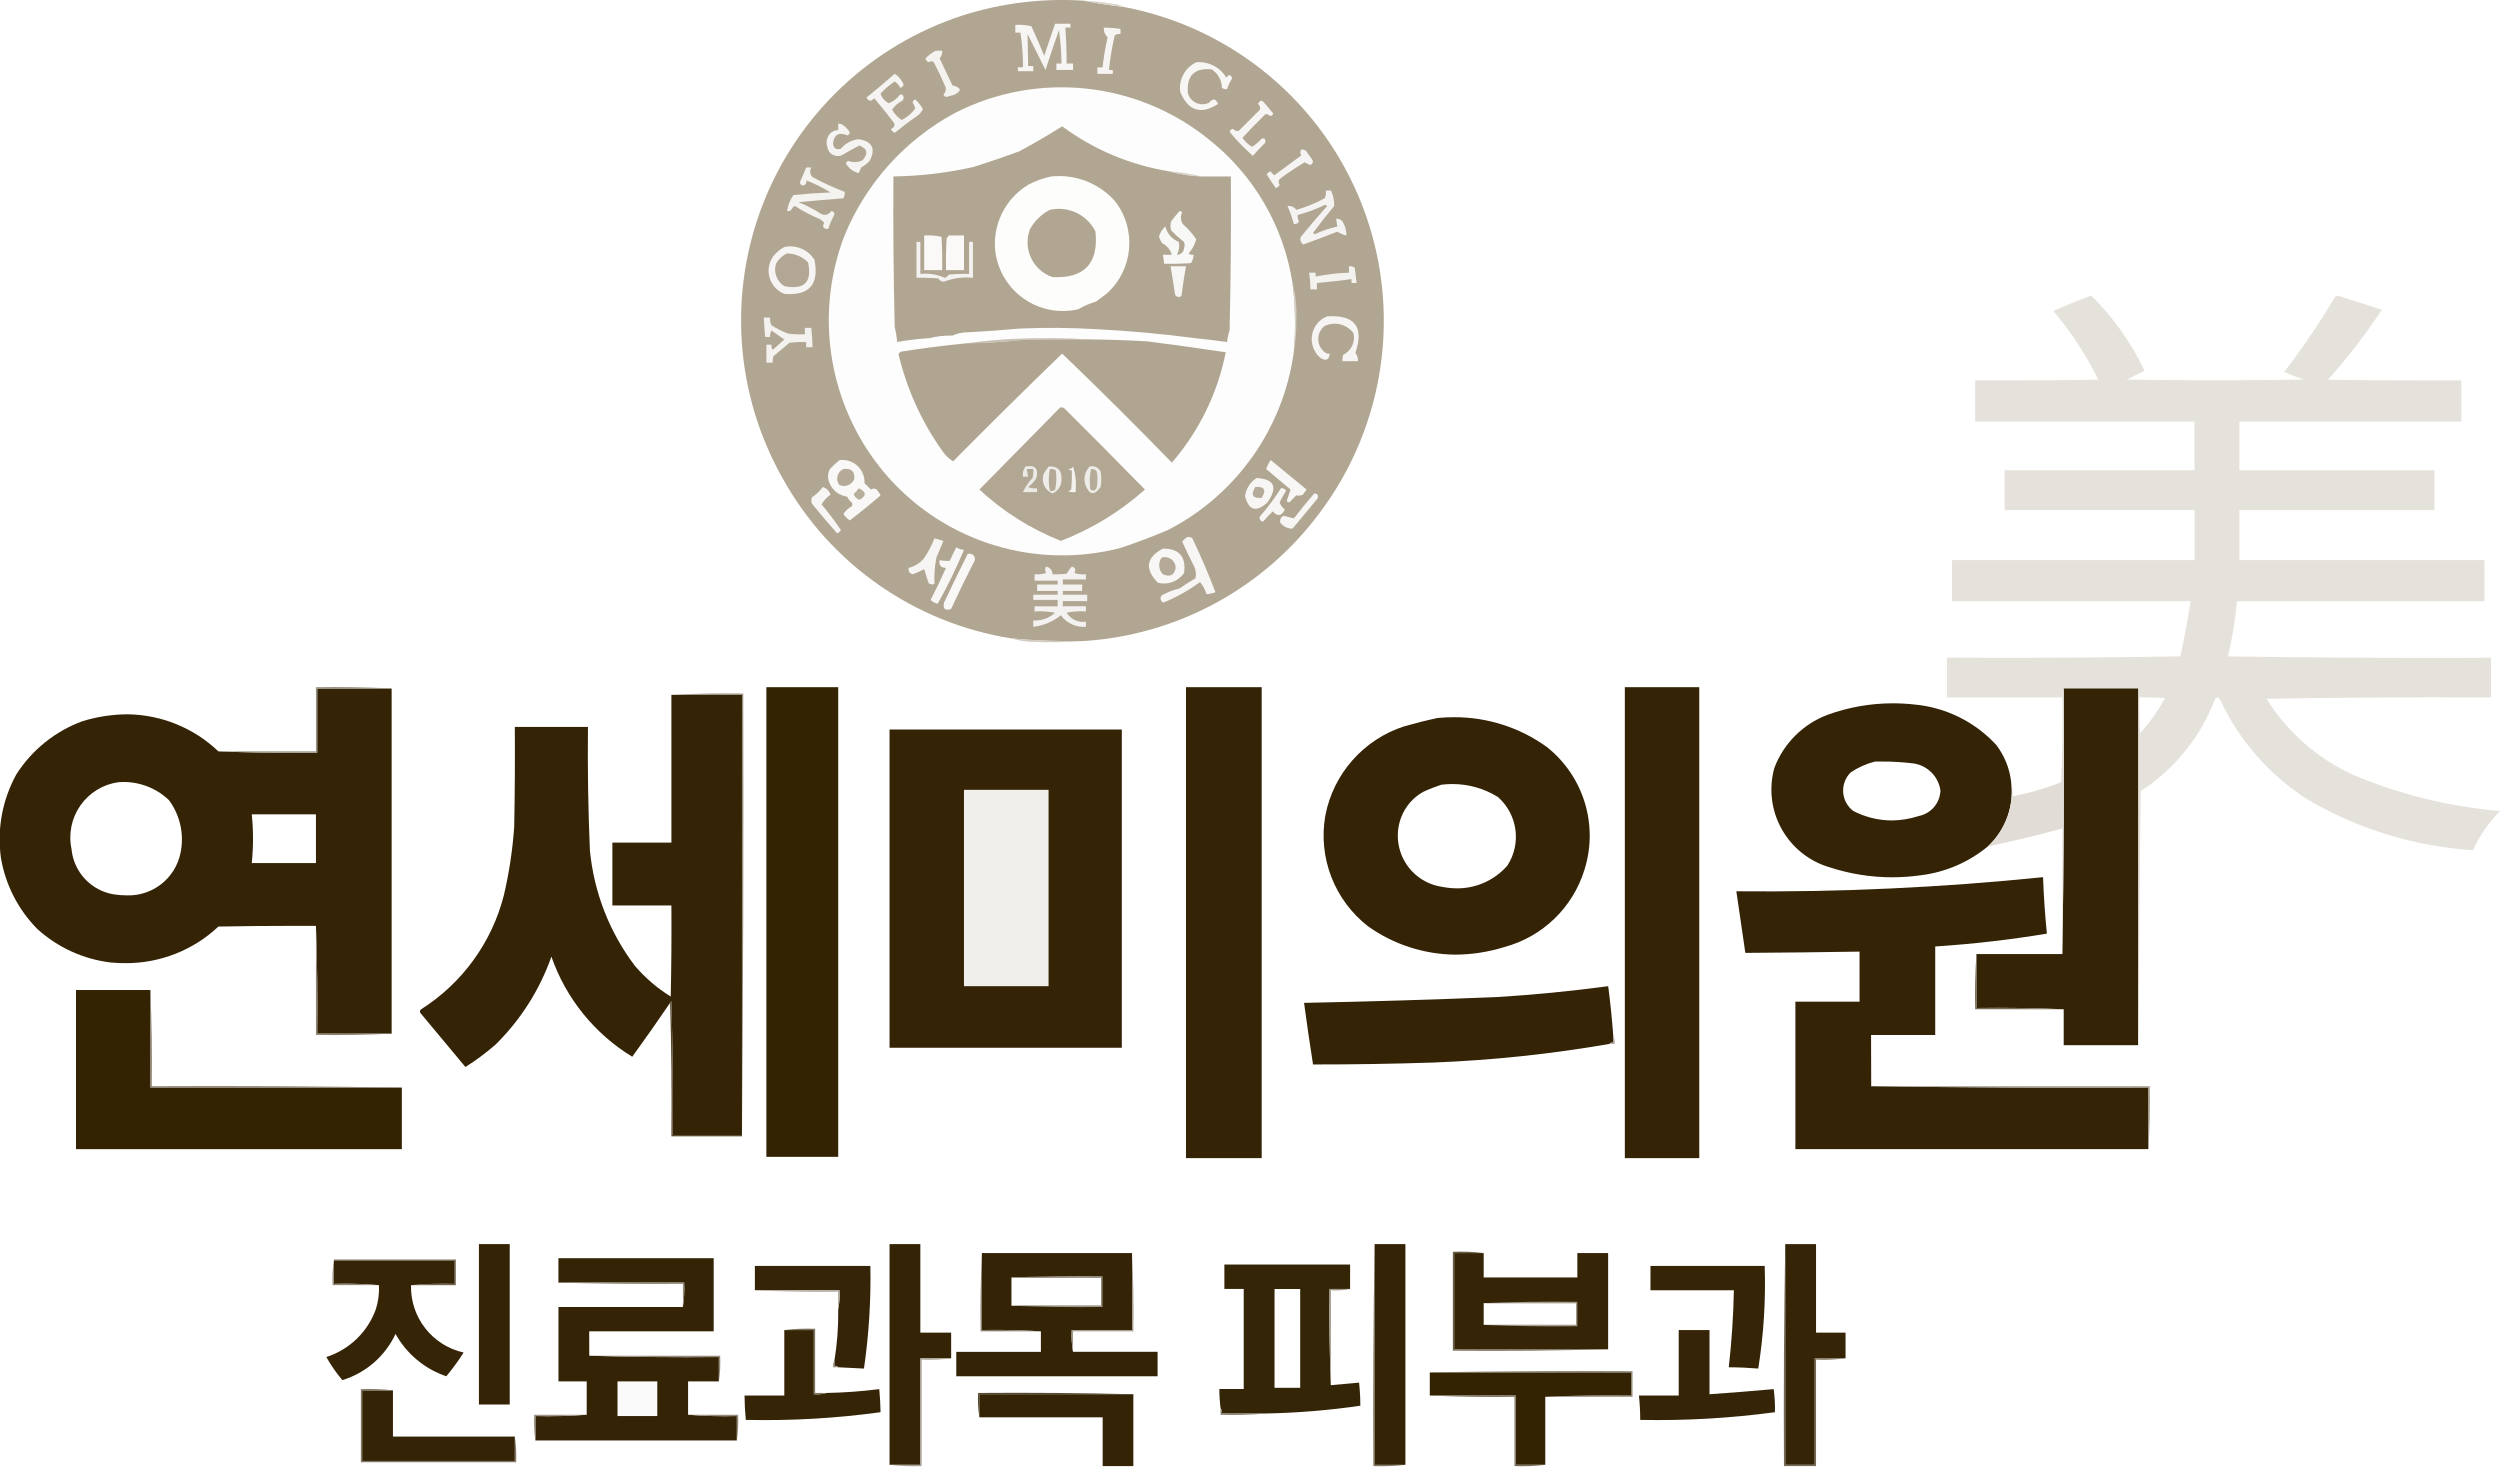
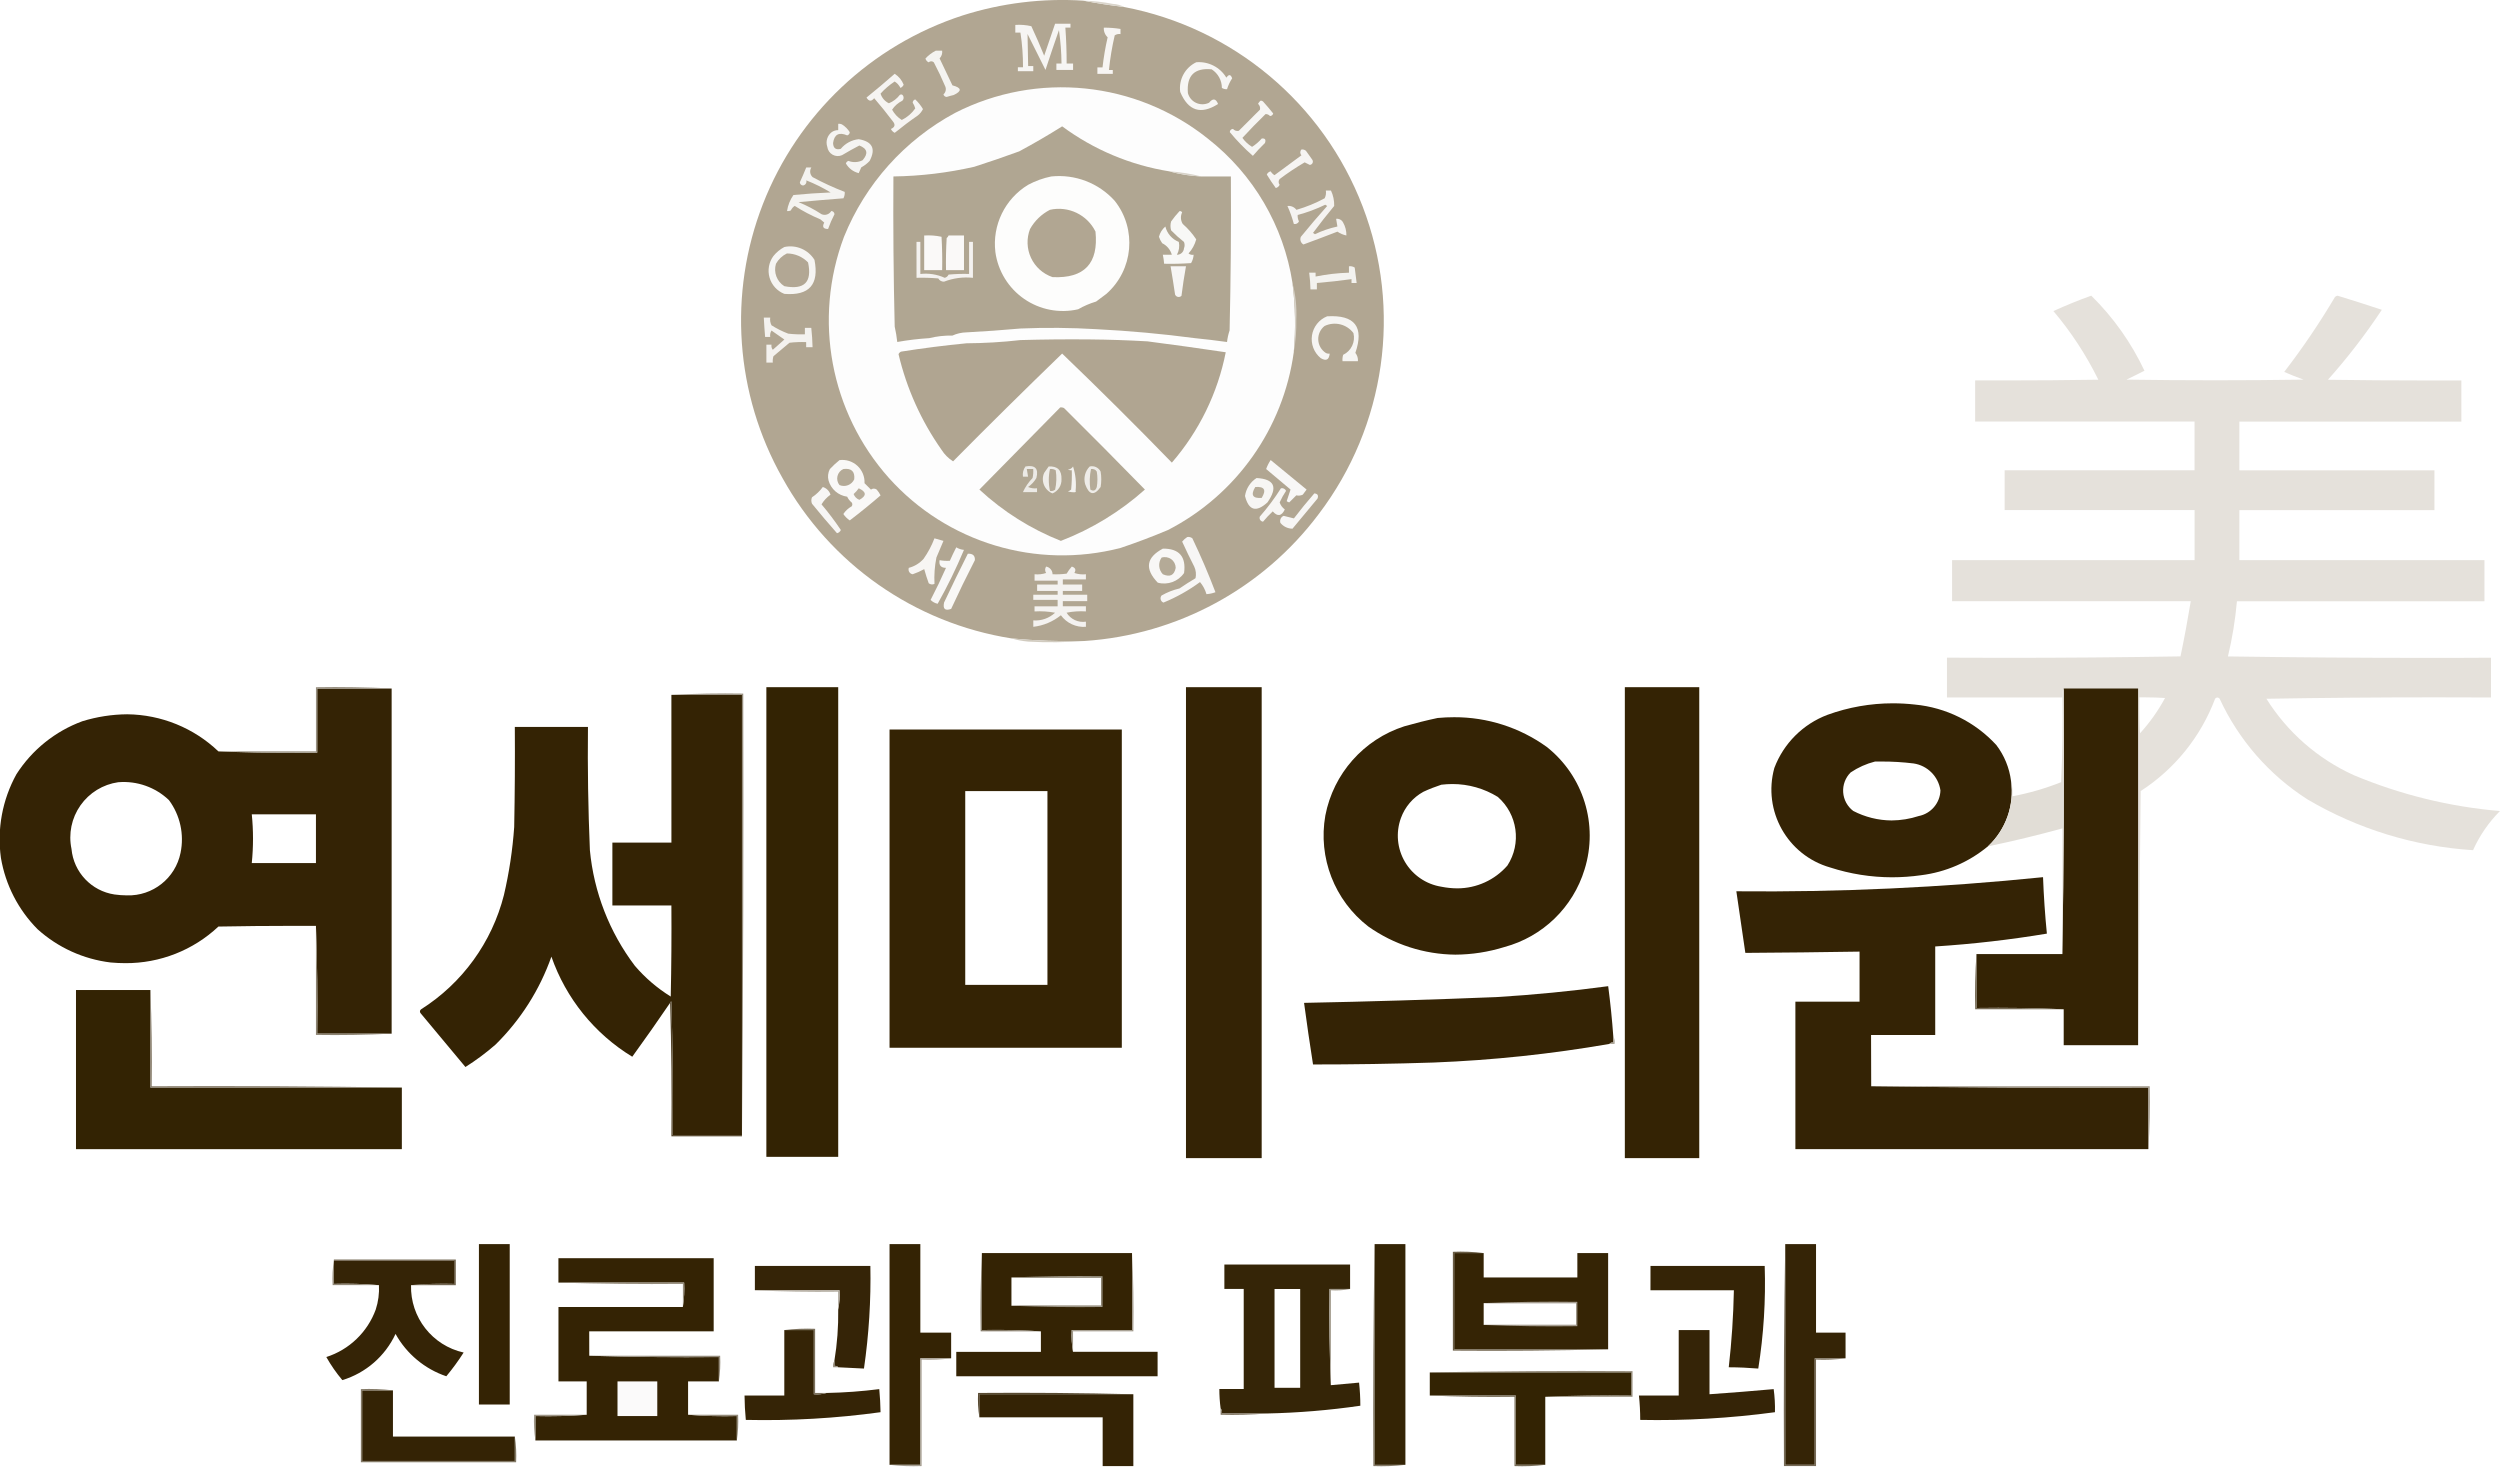
<svg xmlns="http://www.w3.org/2000/svg" width="103.404" height="60.647" viewBox="0 0 103.404 60.647">
  <g id="그룹_4" data-name="그룹 4" transform="translate(194.012 -1742.687)">
    <g id="그룹_2" data-name="그룹 2" transform="translate(-194.013 1742.687)">
      <path id="패스_151" data-name="패스 151" d="M997.116,109.016q.834.161,1.7.265a13.213,13.213,0,0,1,8.041,20.965,13.2,13.2,0,0,1-9.686,5.255,25.8,25.8,0,0,1-3.025-.106,13.175,13.175,0,0,1-9.474-6.635,13.263,13.263,0,0,1,7.457-19.134A13.617,13.617,0,0,1,997.116,109.016Z" transform="translate(-952.307 -108.989)" fill="#b1a692" fill-rule="evenodd" />
      <path id="패스_152" data-name="패스 152" d="M1249.5,109.5a7.193,7.193,0,0,1,1.221.133,1.138,1.138,0,0,1,.478.133Q1250.334,109.661,1249.5,109.5Z" transform="translate(-1204.692 -109.473)" fill="#dad5cb" fill-rule="evenodd" />
      <path id="패스_153" data-name="패스 153" d="M1198.146,127.5h.637v.159h-.212q.054.742.053,1.486h.266v.265h-.69v-.265h.212a10.549,10.549,0,0,0-.106-1.38q-.287.821-.557,1.645l-.743-1.486q.01.662.026,1.327h.212v.212h-.637V129.3h.212a9.125,9.125,0,0,0-.106-1.433h-.212v-.318a2.2,2.2,0,0,1,.663.053q.281.6.531,1.221Q1197.925,128.166,1198.146,127.5Z" transform="translate(-1154.505 -126.518)" fill="#f6f5f3" fill-rule="evenodd" />
      <path id="패스_154" data-name="패스 154" d="M1260.765,130.5a4.093,4.093,0,0,1,.69.053v.212a.344.344,0,0,0-.239.053,11.317,11.317,0,0,0-.239,1.433h.159v.159h-.637v-.265h.212a10.934,10.934,0,0,1,.212-1.247A.491.491,0,0,1,1260.765,130.5Z" transform="translate(-1215.108 -129.356)" fill="#f7f5f3" fill-rule="evenodd" />
      <path id="패스_155" data-name="패스 155" d="M1126.925,148.5h.265a.382.382,0,0,1-.106.318l.531,1.115q.576.152.053.4-.148.034-.292.08a.142.142,0,0,1-.133-.106.287.287,0,0,0,.08-.318q-.217-.514-.478-1.008a.153.153,0,0,0-.213,0,.232.232,0,0,1-.133-.159A1.506,1.506,0,0,1,1126.925,148.5Z" transform="translate(-1088.22 -146.403)" fill="#f4f3f0" fill-rule="evenodd" />
      <path id="패스_156" data-name="패스 156" d="M1325.574,157.467a1.326,1.326,0,0,1,1.247.637q.152-.222.239.027a1.75,1.75,0,0,0-.212.451.365.365,0,0,1-.213-.053.912.912,0,0,0-.424-.77q-1.069-.1-.982.982a.622.622,0,0,0,.876.4q.238-.291.372.053-1.069.68-1.566-.5A1.187,1.187,0,0,1,1325.574,157.467Z" transform="translate(-1276.095 -154.892)" fill="#f7f6f4" fill-rule="evenodd" />
      <path id="패스_157" data-name="패스 157" d="M1081.668,166.5a.946.946,0,0,1,.371.451.245.245,0,0,1-.133.133.655.655,0,0,0-.239-.265,3.042,3.042,0,0,0-.584.5.653.653,0,0,0,.345.4,1.077,1.077,0,0,0,.451-.345.088.088,0,0,1,.133.027.17.17,0,0,1-.027.212,1.078,1.078,0,0,0-.424.372,1.137,1.137,0,0,0,.4.425,1.452,1.452,0,0,0,.557-.478.869.869,0,0,0-.106-.239.142.142,0,0,1,.106-.133,1.8,1.8,0,0,1,.319.4.764.764,0,0,1-.213.265q-.492.339-.955.717a.349.349,0,0,1-.159-.159q.254-.11.08-.318-.369-.489-.77-.955-.177.216-.318-.027Q1081.1,167,1081.668,166.5Z" transform="translate(-1044.661 -163.448)" fill="#f6f4f2" fill-rule="evenodd" />
      <path id="패스_158" data-name="패스 158" d="M1070.531,185.187a13.551,13.551,0,0,1,.053,2.866,9.766,9.766,0,0,1-5.2,7.351q-.964.407-1.964.743a9.628,9.628,0,0,1-9.58-2.893,9.8,9.8,0,0,1-1.858-9.978,10.137,10.137,0,0,1,4.591-5.122,9.686,9.686,0,0,1,10.456,1.062A9.4,9.4,0,0,1,1070.531,185.187Z" transform="translate(-1017.071 -173.483)" fill="#fdfdfd" fill-rule="evenodd" />
      <path id="패스_159" data-name="패스 159" d="M1364.774,187.459a.129.129,0,0,1,.106.027q.222.245.424.5a.142.142,0,0,1-.133.106.218.218,0,0,0-.186-.08q-.492.479-.955.982a1.318,1.318,0,0,0,.4.372,1.847,1.847,0,0,0,.4-.345q.206-.024.133.186a7.038,7.038,0,0,0-.5.531,8.321,8.321,0,0,1-.955-.982.136.136,0,0,1,.133-.133.236.236,0,0,0,.239.08l.876-.876a.238.238,0,0,0-.08-.239A.468.468,0,0,1,1364.774,187.459Z" transform="translate(-1312.641 -183.292)" fill="#f6f5f3" fill-rule="evenodd" />
      <path id="패스_160" data-name="패스 160" d="M1049.965,205.45a.263.263,0,0,1,.159.027.988.988,0,0,1,.318.318.142.142,0,0,1-.106.133q-.511-.221-.584.318.013.318.318.239a1.112,1.112,0,0,1,.743-.4q.849.145.451.9a1.322,1.322,0,0,1-.345.265c-.039.079-.075.159-.106.239a.839.839,0,0,1-.531-.4.16.16,0,0,1,.106-.106.712.712,0,0,0,.584-.027q.368-.415-.133-.61-.36.187-.716.4a.437.437,0,0,1-.61-.345.545.545,0,0,1,.186-.61.467.467,0,0,1,.266-.08Z" transform="translate(-1015.294 -200.328)" fill="#f5f4f2" fill-rule="evenodd" />
      <path id="패스_161" data-name="패스 161" d="M1112.83,209.358a5.776,5.776,0,0,0,1.327.212h1.221q.02,3.185-.053,6.369a2.22,2.22,0,0,0-.106.478q-.662-.093-1.327-.159-2.039-.269-4.087-.372a30.9,30.9,0,0,0-3.131-.027q-1.113.1-2.229.159a1.469,1.469,0,0,0-.584.133,3.643,3.643,0,0,0-.955.106,11.488,11.488,0,0,0-1.327.159,5.532,5.532,0,0,0-.106-.637q-.074-3.1-.053-6.21a16,16,0,0,0,3.344-.4q.937-.3,1.858-.637.909-.488,1.778-1.035A10.144,10.144,0,0,0,1112.83,209.358Z" transform="translate(-1064.466 -202.271)" fill="#b0a692" fill-rule="evenodd" />
      <path id="패스_162" data-name="패스 162" d="M1393.933,225.459a.233.233,0,0,1,.186.053l.265.372a.138.138,0,0,1-.106.212l-.212-.106a10.875,10.875,0,0,0-1.035.69.191.191,0,0,0,0,.239.232.232,0,0,1-.159.133q-.2-.273-.372-.557a.231.231,0,0,1,.159-.133.5.5,0,0,0,.159.159l1.115-.823A.171.171,0,0,1,1393.933,225.459Z" transform="translate(-1340.102 -219.275)" fill="#f6f4f2" fill-rule="evenodd" />
      <path id="패스_163" data-name="패스 163" d="M1019.3,239.5h.212a.313.313,0,0,0,.053.4,11.2,11.2,0,0,0,1.327.61.483.483,0,0,1-.053.265q-.93.071-1.858.159a5.518,5.518,0,0,1,.955.5.318.318,0,0,0,.4-.133.136.136,0,0,1,.133.133,4.7,4.7,0,0,0-.265.61q-.3,0-.159-.265l-.159-.133a6.826,6.826,0,0,1-1.062-.557.413.413,0,0,0-.159.186.262.262,0,0,1-.159.027,1.544,1.544,0,0,1,.265-.663q.768-.074,1.539-.106a6.709,6.709,0,0,0-1.008-.5.166.166,0,0,1-.133.212.136.136,0,0,1-.133-.133Q1019.176,239.808,1019.3,239.5Z" transform="translate(-985.952 -232.573)" fill="#f4f3f0" fill-rule="evenodd" />
      <path id="패스_164" data-name="패스 164" d="M1316.5,242.5a7.319,7.319,0,0,1,1.327.212A5.782,5.782,0,0,1,1316.5,242.5Z" transform="translate(-1268.135 -235.414)" fill="#d7d2c8" fill-rule="evenodd" />
      <path id="패스_165" data-name="패스 165" d="M1183.085,246.273a3.1,3.1,0,0,1,2.627,1.008,2.811,2.811,0,0,1-.345,3.848l-.425.318a3.449,3.449,0,0,0-.743.319,2.819,2.819,0,0,1-3.423-2.362,2.853,2.853,0,0,1,1.354-2.786A3.507,3.507,0,0,1,1183.085,246.273Z" transform="translate(-1139.604 -238.974)" fill="#fdfdfc" fill-rule="evenodd" />
      <path id="패스_166" data-name="패스 166" d="M1410.092,257.5h.212a1.389,1.389,0,0,1,.133.637q-.453.546-.876,1.115l.08.053a4.229,4.229,0,0,1,.929-.318c-.018-.106-.036-.212-.053-.319a.285.285,0,0,1,.292.159,1.037,1.037,0,0,1,.133.531,1.007,1.007,0,0,1-.371-.159q-.7.271-1.406.531a.25.25,0,0,1-.106-.318q.529-.649,1.088-1.274l-.079-.053a6.41,6.41,0,0,1-1.141.425.484.484,0,0,0,.053.265.186.186,0,0,1-.212.106,4.6,4.6,0,0,0-.265-.743.4.4,0,0,1,.372.159,5.912,5.912,0,0,0,1.168-.478A.523.523,0,0,0,1410.092,257.5Z" transform="translate(-1355.252 -249.618)" fill="#f5f3f1" fill-rule="evenodd" />
      <path id="패스_167" data-name="패스 167" d="M1207.293,271.96a1.688,1.688,0,0,1,1.884.9q.2,1.977-1.778,1.884a1.521,1.521,0,0,1-.929-1.99A1.98,1.98,0,0,1,1207.293,271.96Z" transform="translate(-1163.865 -263.282)" fill="#b1a692" fill-rule="evenodd" />
      <path id="패스_168" data-name="패스 168" d="M1309.349,273.474a.1.1,0,0,1,.106.053.5.5,0,0,0,.026.478,3.144,3.144,0,0,1,.558.637,1.411,1.411,0,0,1-.319.584.258.258,0,0,0,.212.053.782.782,0,0,1-.106.345q-.556.04-1.115.027a2.75,2.75,0,0,0-.053-.372h.372a.761.761,0,0,0-.4-.478,1.042,1.042,0,0,1-.133-.265.831.831,0,0,1,.265-.425.918.918,0,0,0,.557.637.776.776,0,0,1-.079.531.286.286,0,0,0,.292-.265.345.345,0,0,0,0-.265,5.3,5.3,0,0,1-.531-.478.656.656,0,0,1,0-.371A4.242,4.242,0,0,1,1309.349,273.474Z" transform="translate(-1260.56 -264.742)" fill="#f8f8f6" fill-rule="evenodd" />
      <path id="패스_169" data-name="패스 169" d="M1125.5,292.4a2.548,2.548,0,0,1,.717.053q.04.689.026,1.38h-.743Z" transform="translate(-1087.273 -282.659)" fill="#faf9f8" fill-rule="evenodd" />
      <path id="패스_170" data-name="패스 170" d="M1142.546,292.5h.637v1.433h-.743q-.013-.664.027-1.327A.227.227,0,0,0,1142.546,292.5Z" transform="translate(-1103.31 -282.76)" fill="#faf9f8" fill-rule="evenodd" />
      <path id="패스_171" data-name="패스 171" d="M1119.5,297.5h.159v1.327a1.906,1.906,0,0,1,1.008.159.23.23,0,0,0,.159-.133,6.825,6.825,0,0,1,.849-.027V297.5h.159v1.486a2.561,2.561,0,0,0-1.194.159.257.257,0,0,1-.239-.133,7.7,7.7,0,0,0-.9-.027Z" transform="translate(-1081.591 -287.495)" fill="#f4f2f0" fill-rule="evenodd" />
      <path id="패스_172" data-name="패스 172" d="M1005.009,301.13a1.174,1.174,0,0,1,1.247.531q.3,1.532-1.247,1.407a1.028,1.028,0,0,1-.451-1.566A1.474,1.474,0,0,1,1005.009,301.13Z" transform="translate(-972.567 -290.913)" fill="#f6f5f3" fill-rule="evenodd" />
      <path id="패스_173" data-name="패스 173" d="M1009.881,306.5a1.219,1.219,0,0,1,.876.372q.261,1.225-.982.982a.814.814,0,0,1-.345-.929A1.041,1.041,0,0,1,1009.881,306.5Z" transform="translate(-977.333 -296.017)" fill="#b2a794" fill-rule="evenodd" />
      <path id="패스_174" data-name="패스 174" d="M1317.5,316.5h.637q-.11.607-.186,1.221a.161.161,0,0,1-.265-.053Q1317.6,317.081,1317.5,316.5Z" transform="translate(-1269.082 -305.486)" fill="#f7f6f5" fill-rule="evenodd" />
      <path id="패스_175" data-name="패스 175" d="M1427.145,316.441a.345.345,0,0,1,.239.053l.08.637h-.212v-.159q-.714.1-1.433.159v.265h-.265a6.2,6.2,0,0,0-.053-.69h.265v.159a8.046,8.046,0,0,1,1.38-.159Z" transform="translate(-1371.35 -305.427)" fill="#f3f2ef" fill-rule="evenodd" />
      <path id="빼기_8" data-name="빼기 8" d="M201.923-1711.889h0v-14.557h-3.079a.688.688,0,0,0-.053.372h-4.776v-1.645c.746,0,1.56.007,2.421.007,2.394,0,4.829-.02,7.238-.06.159-.76.3-1.528.425-2.282h-9.873v-1.7h10.031v-2.07H196.4v-1.645h7.855v-2.017H195.18v-1.7c.38,0,.8,0,1.275,0,1.265,0,2.551-.01,3.82-.03a13.868,13.868,0,0,0-1.858-2.839c.516-.235,1.042-.449,1.566-.637a10.792,10.792,0,0,1,2.2,3.105l-.251.126-.083.042-.409.2c1.175.017,2.407.027,3.662.027,1.218,0,2.45-.009,3.662-.027-.279-.1-.547-.207-.8-.319a30.883,30.883,0,0,0,2.1-3.1.218.218,0,0,1,.106-.053c.617.188,1.233.385,1.831.584a25.488,25.488,0,0,1-2.229,2.893c1.339.02,2.732.03,4.138.03.468,0,.932,0,1.381,0v1.7h-9.182v2.017h8.068v1.645h-8.068v2.07h10.137v1.7H206.008a15.726,15.726,0,0,1-.372,2.282c2.686.039,5.429.06,8.153.06.917,0,1.835,0,2.728-.007v1.645c-.71,0-1.486-.006-2.307-.006-2.337,0-4.686.02-6.982.059a8.318,8.318,0,0,0,3.609,3.158,20.056,20.056,0,0,0,6.051,1.486,5.431,5.431,0,0,0-1.114,1.619,15.407,15.407,0,0,1-6.847-2.1,9.839,9.839,0,0,1-3.635-4.167.135.135,0,0,0-.094-.049.131.131,0,0,0-.092.049,7.831,7.831,0,0,1-3.078,3.821q-.05,4.849-.1,9.676Zm.318-14.188q-.133,0-.267,0c-.009.484,0,.985.026,1.486a7.428,7.428,0,0,0,1.035-1.46C202.777-1726.067,202.51-1726.077,202.241-1726.077Z" transform="translate(-113.484 1754.921)" fill="#e5e1db" fill-rule="evenodd" />
      <path id="패스_177" data-name="패스 177" d="M1428.247,355.4q1.722-.1,1.168,1.513a.488.488,0,0,1,.106.345h-.637a.692.692,0,0,1,.026-.265.787.787,0,0,0,.425-.9.968.968,0,0,0-1.194-.292.685.685,0,0,0,.053,1.115.262.262,0,0,0,.159.027q-.037.388-.372.186A1.016,1.016,0,0,1,1428.247,355.4Z" transform="translate(-1373.354 -342.317)" fill="#f6f5f3" fill-rule="evenodd" />
      <path id="패스_178" data-name="패스 178" d="M1000.5,356.5h.266a.522.522,0,0,0,.053.318,3.852,3.852,0,0,0,.69.345,4.507,4.507,0,0,0,.69.027v-.265h.265q.044.4.053.8h-.265v-.212a4.506,4.506,0,0,0-.69.027l-.663.557a.692.692,0,0,0-.027.265h-.265v-.743h.212a.258.258,0,0,0,.053.212l.478-.425-.531-.371a.375.375,0,0,0-.053.265h-.212Q1000.52,356.9,1000.5,356.5Z" transform="translate(-968.907 -343.363)" fill="#f4f2ef" fill-rule="evenodd" />
      <path id="패스_179" data-name="패스 179" d="M1412.5,329.5a5.026,5.026,0,0,1,.159,1.513,6.934,6.934,0,0,1-.106,1.353A13.551,13.551,0,0,0,1412.5,329.5Z" transform="translate(-1359.04 -317.796)" fill="#d7d2c8" fill-rule="evenodd" />
      <path id="패스_180" data-name="패스 180" d="M1153.445,364.536q-1.54-.013-3.078.027-1.431.146-2.866.239a1.471,1.471,0,0,1,.584-.133q1.116-.056,2.229-.159A30.909,30.909,0,0,1,1153.445,364.536Z" transform="translate(-1108.105 -350.922)" fill="none" fill-rule="evenodd" />
-       <path id="패스_181" data-name="패스 181" d="M1163.6,372.536q-1.433-.013-2.866.027a20.779,20.779,0,0,1-2.229.133q.992-.139,2.017-.186A29.871,29.871,0,0,1,1163.6,372.536Z" transform="translate(-1118.521 -358.497)" fill="#c7c0b2" fill-rule="evenodd" />
+       <path id="패스_181" data-name="패스 181" d="M1163.6,372.536q-1.433-.013-2.866.027a20.779,20.779,0,0,1-2.229.133q.992-.139,2.017-.186A29.871,29.871,0,0,1,1163.6,372.536Z" transform="translate(-1118.521 -358.497)" fill="none" fill-rule="evenodd" />
      <path id="패스_182" data-name="패스 182" d="M1113.408,373.441q1.195.011,2.388.08,1.622.21,3.238.451a9.914,9.914,0,0,1-2.229,4.565q-2.208-2.274-4.538-4.511-2.3,2.225-4.511,4.458a1.543,1.543,0,0,1-.478-.478,11.429,11.429,0,0,1-1.778-3.954.193.193,0,0,1,.106-.106q1.349-.214,2.707-.345a20.758,20.758,0,0,0,2.229-.133Q1111.975,373.427,1113.408,373.441Z" transform="translate(-1068.334 -359.402)" fill="#b0a591" fill-rule="evenodd" />
      <path id="패스_183" data-name="패스 183" d="M1337.933,366.5a1.737,1.737,0,0,1-.026.425.368.368,0,0,1-.239.106,6.611,6.611,0,0,1-1.168-.212q.664.066,1.327.159A2.228,2.228,0,0,1,1337.933,366.5Z" transform="translate(-1287.074 -352.832)" fill="none" fill-rule="evenodd" />
      <path id="패스_184" data-name="패스 184" d="M1102.474,363.5a5.559,5.559,0,0,1,.106.637,11.486,11.486,0,0,1,1.327-.159,5.9,5.9,0,0,1-1.38.212A3.279,3.279,0,0,1,1102.474,363.5Z" transform="translate(-1065.468 -349.992)" fill="none" fill-rule="evenodd" />
      <path id="패스_185" data-name="패스 185" d="M1171.844,426.45a.263.263,0,0,1,.159.027q1.686,1.673,3.344,3.37a11.322,11.322,0,0,1-3.476,2.123,10.8,10.8,0,0,1-3.37-2.123Z" transform="translate(-1127.991 -409.598)" fill="#b1a793" fill-rule="evenodd" />
      <path id="패스_186" data-name="패스 186" d="M1051.056,467.5a.918.918,0,0,1,1.035.955l.266.265a.192.192,0,0,1,.239,0,1.065,1.065,0,0,1,.159.239q-.62.536-1.274,1.035a.945.945,0,0,1-.266-.265,1,1,0,0,1,.345-.318.132.132,0,0,0,0-.159.641.641,0,0,1-.186-.239.931.931,0,0,1-.77-.664.663.663,0,0,1,.053-.478A3.9,3.9,0,0,1,1051.056,467.5Z" transform="translate(-1016.332 -448.469)" fill="#f9f8f7" fill-rule="evenodd" />
      <path id="패스_187" data-name="패스 187" d="M1392.186,467.5q.741.607,1.486,1.221l-.159.212a.4.4,0,0,1-.266.027l-.292.292a.21.21,0,0,1-.106-.053l.159-.478-1.009-.849A1.7,1.7,0,0,1,1392.186,467.5Z" transform="translate(-1339.628 -448.472)" fill="#f8f7f6" fill-rule="evenodd" />
      <path id="패스_188" data-name="패스 188" d="M1237.712,472.5a2.462,2.462,0,0,1,.106,1.008q.063.107-.318.027a.5.5,0,0,0,.133-.08,5.958,5.958,0,0,0,.026-.8.262.262,0,0,1-.159-.027A.264.264,0,0,0,1237.712,472.5Z" transform="translate(-1193.328 -453.206)" fill="#f3f2ef" fill-rule="evenodd" />
      <path id="패스_189" data-name="패스 189" d="M1057.981,474.359q.5-.066.451.425a.471.471,0,0,1-.61.239A.43.43,0,0,1,1057.981,474.359Z" transform="translate(-1023.098 -454.959)" fill="#b4aa97" fill-rule="evenodd" />
      <path id="패스_190" data-name="패스 190" d="M1218.356,472.467q.551-.033.531.531a.606.606,0,0,1-.372.584.637.637,0,0,1-.345-.849Q1218.264,472.6,1218.356,472.467Z" transform="translate(-1174.981 -453.173)" fill="#efede9" fill-rule="evenodd" />
      <path id="패스_191" data-name="패스 191" d="M1222.634,474.441a.344.344,0,0,1,.239.053,2.124,2.124,0,0,1-.026.8.258.258,0,0,1-.212.053A2.121,2.121,0,0,1,1222.634,474.441Z" transform="translate(-1179.205 -455.041)" fill="#b4a997" fill-rule="evenodd" />
      <path id="패스_192" data-name="패스 192" d="M1202.5,472.208q.6-.106.451.478a1.151,1.151,0,0,1-.345.372.7.7,0,0,0,.371.053v.159h-.584a2.088,2.088,0,0,1,.4-.584,1.323,1.323,0,0,0,.026-.372h-.265c.017.106.036.212.053.318h-.212A.564.564,0,0,1,1202.5,472.208Z" transform="translate(-1160.083 -452.915)" fill="#eceae6" fill-rule="evenodd" />
      <path id="패스_193" data-name="패스 193" d="M1375.978,481.5q1.111.062.451,1.008-.7.638-.929-.265A1.067,1.067,0,0,1,1375.978,481.5Z" transform="translate(-1324.004 -461.728)" fill="#f7f6f4" fill-rule="evenodd" />
      <path id="패스_194" data-name="패스 194" d="M1381.655,488.444q.571-.041.265.451Q1381.356,488.939,1381.655,488.444Z" transform="translate(-1329.734 -468.301)" fill="#b5ab98" fill-rule="evenodd" />
      <path id="패스_195" data-name="패스 195" d="M1037.975,488.5a.478.478,0,0,1,.318.318,1.335,1.335,0,0,0-.372.4,11.66,11.66,0,0,1,.8,1.061.231.231,0,0,1-.159.133q-.53-.6-1.035-1.221a.343.343,0,0,1,0-.265A1.722,1.722,0,0,0,1037.975,488.5Z" transform="translate(-1003.941 -468.357)" fill="#f7f6f5" fill-rule="evenodd" />
      <path id="패스_196" data-name="패스 196" d="M1387.717,489.442a.186.186,0,0,1,.212.106,3.19,3.19,0,0,0-.265.478.582.582,0,0,0,.213.292q-.2.418-.5.08a4.654,4.654,0,0,0-.4.425.156.156,0,0,1-.133-.212A9.258,9.258,0,0,0,1387.717,489.442Z" transform="translate(-1334.734 -469.246)" fill="#f7f6f4" fill-rule="evenodd" />
      <path id="패스_197" data-name="패스 197" d="M1070.712,489.5q.485.224.027.478a.4.4,0,0,1-.239-.239A1.353,1.353,0,0,0,1070.712,489.5Z" transform="translate(-1035.192 -469.304)" fill="#b8ae9c" fill-rule="evenodd" />
      <path id="패스_198" data-name="패스 198" d="M1250.648,472.338a.4.4,0,0,1,.451.212,1.917,1.917,0,0,1,0,.637q-.395.555-.637-.106A.745.745,0,0,1,1250.648,472.338Z" transform="translate(-1205.574 -453.044)" fill="#eeece8" fill-rule="evenodd" />
      <path id="패스_199" data-name="패스 199" d="M1254.571,474.444a.227.227,0,0,1,.239.106,1.929,1.929,0,0,1,0,.637q-.07.227-.266.106A2.406,2.406,0,0,1,1254.571,474.444Z" transform="translate(-1209.444 -455.044)" fill="#b5ab98" fill-rule="evenodd" />
      <path id="패스_200" data-name="패스 200" d="M1404.214,493.5c.137.012.181.082.133.212l-1.035,1.247a.644.644,0,0,1-.5-.239.237.237,0,0,1,.133-.292q.211.05.425.106Q1403.776,494,1404.214,493.5Z" transform="translate(-1349.851 -473.092)" fill="#f7f6f5" fill-rule="evenodd" />
      <path id="패스_201" data-name="패스 201" d="M1310.855,527.418a.258.258,0,0,1,.212.053q.526,1.1.955,2.229a1.284,1.284,0,0,1-.372.08,1.358,1.358,0,0,0-.266-.5,7.05,7.05,0,0,1-1.513.849.189.189,0,0,1-.08-.292,2.715,2.715,0,0,1,.743-.292q.325-.222.664-.425a.755.755,0,0,0-.053-.478q-.263-.513-.5-1.035A.9.9,0,0,1,1310.855,527.418Z" transform="translate(-1261.748 -505.205)" fill="#f7f6f5" fill-rule="evenodd" />
      <path id="패스_202" data-name="패스 202" d="M1114.406,528.5l.372.106q-.143.34-.292.69a4.392,4.392,0,0,0-.079,1.088.221.221,0,0,1-.239-.026q-.105-.288-.186-.584a2.885,2.885,0,0,1-.478.212.2.2,0,0,1-.159-.265,1.227,1.227,0,0,0,.61-.372A3.891,3.891,0,0,0,1114.406,528.5Z" transform="translate(-1075.754 -506.234)" fill="#f7f5f3" fill-rule="evenodd" />
      <path id="패스_203" data-name="패스 203" d="M1131.562,535.5a.719.719,0,0,0,.318.106,21.529,21.529,0,0,1-1.088,2.229.576.576,0,0,1-.292-.159q.343-.659.637-1.327c-.21,0-.3-.106-.265-.318a1.67,1.67,0,0,0,.424.026Q1131.421,535.774,1131.562,535.5Z" transform="translate(-1092.008 -512.862)" fill="#f8f7f6" fill-rule="evenodd" />
      <path id="패스_204" data-name="패스 204" d="M1301.207,536.5q1.014-.007.876,1.008a1,1,0,0,1-1.088.4Q1300.171,537.049,1301.207,536.5Z" transform="translate(-1253.107 -513.808)" fill="#f8f7f6" fill-rule="evenodd" />
      <path id="패스_205" data-name="패스 205" d="M1141.693,540.485q.307-.016.292.265-.514,1-.982,2.017-.379.135-.292-.265Q1141.191,541.481,1141.693,540.485Z" transform="translate(-1101.661 -517.582)" fill="#f9f8f6" fill-rule="evenodd" />
      <path id="패스_206" data-name="패스 206" d="M1308.729,543.318a.45.45,0,0,1,.584.425q-.09.459-.531.265A.543.543,0,0,1,1308.729,543.318Z" transform="translate(-1260.683 -520.255)" fill="#b4aa97" fill-rule="evenodd" />
      <path id="패스_207" data-name="패스 207" d="M1211.031,550.5a.324.324,0,0,1,.266.318,3.234,3.234,0,0,0,.584-.026,1.712,1.712,0,0,1,.212-.292q.225.07.106.265a1.12,1.12,0,0,0,.478.053v.212h-.955v.212h.8v.265h-.8v.159h1.009v.265h-1.009v.212h.955v.212a3.038,3.038,0,0,0-.8.053.8.8,0,0,0,.8.372v.212a1.169,1.169,0,0,1-1.035-.478,2.209,2.209,0,0,1-1.141.478v-.265a1.187,1.187,0,0,0,.9-.318,3.452,3.452,0,0,0-.849-.053v-.212h.955v-.266H1210.5v-.212h1.008v-.159h-.849v-.265h.849v-.159h-.955v-.265a1.119,1.119,0,0,0,.478-.053A.234.234,0,0,1,1211.031,550.5Z" transform="translate(-1167.761 -527.066)" fill="#f4f2f0" fill-rule="evenodd" />
      <path id="패스_208" data-name="패스 208" d="M1193.5,606.5a25.773,25.773,0,0,0,3.025.106,17.206,17.206,0,0,1-2.335.026A3.531,3.531,0,0,1,1193.5,606.5Z" transform="translate(-1151.664 -580.094)" fill="#d1cbbf" fill-rule="evenodd" />
      <path id="패스_209" data-name="패스 209" d="M1002.5,644.5h2.972v19.426H1002.5Z" transform="translate(-970.801 -616.077)" fill="#332303" fill-rule="evenodd" />
      <path id="패스_210" data-name="패스 210" d="M1329.5,644.5h3.131v19.479H1329.5Z" transform="translate(-1280.445 -616.077)" fill="#342305" fill-rule="evenodd" />
      <path id="패스_211" data-name="패스 211" d="M1671.5,644.5h3.078v19.479H1671.5Z" transform="translate(-1604.293 -616.077)" fill="#342304" fill-rule="evenodd" />
      <path id="빼기_1" data-name="빼기 1" d="M210.213-1728.41h-3.078c.017-1.494,0-2.993-.053-4.458-.3,0-.634,0-1.016,0-.994,0-2.01.01-3.018.029a5.578,5.578,0,0,1-3.85,1.514c-.2,0-.4-.01-.608-.028a5.5,5.5,0,0,1-3.022-1.376,5.484,5.484,0,0,1-1.516-2.95,5.571,5.571,0,0,1,.641-3.46,5.488,5.488,0,0,1,2.729-2.193,6.473,6.473,0,0,1,1.853-.287,5.547,5.547,0,0,1,3.773,1.535c1.01.04,2.038.06,3.056.06.341,0,.687,0,1.031-.007v-2.654h3.078v14.277Zm-11.305-10.4h0a2.309,2.309,0,0,0-1.937,2.76,2.1,2.1,0,0,0,1.778,1.884,3.805,3.805,0,0,0,.511.037,2.194,2.194,0,0,0,2.222-1.761,2.728,2.728,0,0,0-.481-2.18,2.711,2.711,0,0,0-2.093-.739Zm5.52,1.328a9.987,9.987,0,0,1,0,2.017h2.654v-2.017Z" transform="translate(-194.013 1771.163)" fill="#342305" />
      <path id="패스_213" data-name="패스 213" d="M1949.109,645.5h3.078v14.755h-3.078v-1.486q-1.79-.079-3.609-.053v-2.229h3.556Q1949.136,651.007,1949.109,645.5Z" transform="translate(-1863.75 -617.024)" fill="#342304" fill-rule="evenodd" />
      <path id="패스_214" data-name="패스 214" d="M742.941,650.5h2.919v18.205h-2.866q.027-2.761-.053-5.52a.058.058,0,0,0-.053.053q-.765,1.124-1.566,2.229a7.88,7.88,0,0,1-3.344-4.14,9.566,9.566,0,0,1-2.309,3.636,10.078,10.078,0,0,1-1.247.929l-1.858-2.229a.107.107,0,0,1,.027-.159,7.893,7.893,0,0,0,3.423-4.724,17.873,17.873,0,0,0,.425-2.813q.04-2.07.026-4.14h3.025q-.028,2.549.08,5.1a9.389,9.389,0,0,0,1.858,4.777,6.357,6.357,0,0,0,1.486,1.274q.04-1.884.027-3.768H740.5v-2.6h2.442Z" transform="translate(-715.17 -621.759)" fill="#342304" fill-rule="evenodd" />
      <path id="패스_215" data-name="패스 215" d="M928.5,649.436q1.472-.079,2.972-.053.026,9.169-.053,18.311V649.436Z" transform="translate(-900.729 -620.695)" fill="#968d7d" fill-rule="evenodd" />
      <path id="빼기_4" data-name="빼기 4" d="M198.967-1735.489a8.332,8.332,0,0,1-2.557-.406,3.352,3.352,0,0,1-2.309-4.114,3.775,3.775,0,0,1,2.2-2.2,7.926,7.926,0,0,1,2.7-.476,8.266,8.266,0,0,1,.91.051,5.254,5.254,0,0,1,3.37,1.672,3.081,3.081,0,0,1,.61,1.486,3.109,3.109,0,0,1-.956,2.707,5.374,5.374,0,0,1-2.759,1.194A8.571,8.571,0,0,1,198.967-1735.489Zm-.428-4.788c-.094,0-.185,0-.272,0a3.212,3.212,0,0,0-1.009.451,1.058,1.058,0,0,0,.106,1.592,3.486,3.486,0,0,0,1.589.394,3.711,3.711,0,0,0,1.119-.182,1.115,1.115,0,0,0,.9-1.061,1.32,1.32,0,0,0-1.114-1.115A10.62,10.62,0,0,0,198.539-1740.277Z" transform="translate(-120.711 1771.775)" fill="#342305" />
      <path id="빼기_3" data-name="빼기 3" d="M199.456-1732.865a6.333,6.333,0,0,1-3.6-1.164,4.759,4.759,0,0,1-1.778-4.591,4.835,4.835,0,0,1,3.264-3.689c.452-.13.916-.246,1.38-.345.231-.022.462-.032.688-.032a6.524,6.524,0,0,1,3.824,1.227,4.68,4.68,0,0,1,1.566,5.069,4.757,4.757,0,0,1-3.317,3.21A6.958,6.958,0,0,1,199.456-1732.865Zm-.119-7.057a3.931,3.931,0,0,0-.461.028,6.607,6.607,0,0,0-.742.292,2.023,2.023,0,0,0-.93,1.088,2.137,2.137,0,0,0,1.672,2.839,3.473,3.473,0,0,0,.664.068,2.748,2.748,0,0,0,2.069-.944,2.189,2.189,0,0,0-.4-2.84A3.569,3.569,0,0,0,199.336-1739.922Z" transform="translate(-139.259 1772.351)" fill="#342305" />
      <path id="빼기_2" data-name="빼기 2" d="M203.62-1729.524h-9.607v-13.163h9.607v13.162Zm-6.476-10.616v8.015h3.4v-8.015Z" transform="translate(-157.219 1772.861)" fill="#342304" />
      <path id="패스_220" data-name="패스 220" d="M582.665,644.437h-3.078v2.654q-2.057.026-4.087-.053h4.034v-2.654Q581.113,644.357,582.665,644.437Z" transform="translate(-566.465 -615.961)" fill="#989081" fill-rule="evenodd" />
      <path id="패스_222" data-name="패스 222" d="M1957.632,645.5q.026,5.507-.053,10.987v-5.2q-1.526.421-3.078.743a3.1,3.1,0,0,0,.955-2.707,1.934,1.934,0,0,1,.053.637,10.932,10.932,0,0,0,2.017-.584q.08-1.751.053-3.5A.68.68,0,0,1,1957.632,645.5Z" transform="translate(-1872.273 -617.024)" fill="#e1ddd6" fill-rule="evenodd" />
-       <path id="패스_225" data-name="패스 225" d="M1156.5,724.5h3.5v8.121h-3.5Z" transform="translate(-1116.628 -691.831)" fill="#f0efec" fill-rule="evenodd" />
+       <path id="패스_225" data-name="패스 225" d="M1156.5,724.5h3.5v8.121h-3.5Z" transform="translate(-1116.628 -691.831)" fill="none" fill-rule="evenodd" />
      <path id="패스_228" data-name="패스 228" d="M1764.073,801.151q5.719.079,11.464.053v2.548h-14.6v-6.1h2.654v-2.07q-2.362.038-4.724.053-.186-1.274-.372-2.548a113.527,113.527,0,0,0,12.685-.584q.044,1.17.159,2.335a46.066,46.066,0,0,1-4.618.531v3.662h-2.654Z" transform="translate(-1686.676 -756.222)" fill="#342305" fill-rule="evenodd" />
      <path id="패스_229" data-name="패스 229" d="M1434.291,879.57v.265a.152.152,0,0,0-.159.053,55.019,55.019,0,0,1-7.271.77q-2.494.082-4.989.08-.2-1.272-.371-2.548,3.983-.078,7.961-.239,2.318-.141,4.618-.451Q1434.216,878.531,1434.291,879.57Z" transform="translate(-1367.562 -836.71)" fill="#342305" fill-rule="evenodd" />
      <path id="패스_230" data-name="패스 230" d="M467.578,880.5v4.034h10.4v2.548H464.5V880.5Z" transform="translate(-461.356 -839.551)" fill="#332303" fill-rule="evenodd" />
      <path id="패스_231" data-name="패스 231" d="M927.5,889.553a.059.059,0,0,1,.053-.053q.08,2.759.053,5.52h2.866v.053h-2.919Q927.58,892.3,927.5,889.553Z" transform="translate(-899.782 -848.073)" fill="#53442a" fill-rule="evenodd" />
      <path id="패스_232" data-name="패스 232" d="M1944.436,852.5v2.229q1.818-.026,3.609.053h-3.662Q1944.356,853.627,1944.436,852.5Z" transform="translate(-1862.686 -813.037)" fill="#776c57" fill-rule="evenodd" />
      <path id="패스_233" data-name="패스 233" d="M651.5,830.5q.079,2.215.053,4.458h3.078q-1.552.079-3.131.053Z" transform="translate(-638.431 -792.205)" fill="#8c8371" fill-rule="evenodd" />
      <path id="패스_234" data-name="패스 234" d="M1659.659,916.5a.513.513,0,0,1,.053.318h-.212a.152.152,0,0,1,.159-.053Z" transform="translate(-1592.93 -873.64)" fill="#a9a294" fill-rule="evenodd" />
      <path id="패스_235" data-name="패스 235" d="M522.5,880.5q.079,1.977.053,3.981,5.188-.026,10.35.053H522.5Z" transform="translate(-516.278 -839.551)" fill="#827764" fill-rule="evenodd" />
      <path id="패스_236" data-name="패스 236" d="M1863.5,955.5h11.518q.026,1.314-.053,2.6v-2.548Q1869.219,955.579,1863.5,955.5Z" transform="translate(-1786.103 -910.57)" fill="#9b9283" fill-rule="evenodd" />
      <path id="패스_237" data-name="패스 237" d="M1101.048,1083.224h-1.274v4.405H1098.5V1078.5h1.274v3.662h1.274Z" transform="translate(-1061.706 -1027.042)" fill="#342304" fill-rule="evenodd" />
      <path id="패스_238" data-name="패스 238" d="M1475.436,1078.5v9.129h1.274a8.3,8.3,0,0,1-1.327.053Q1475.357,1083.077,1475.436,1078.5Z" transform="translate(-1418.579 -1027.042)" fill="#847966" fill-rule="evenodd" />
      <path id="패스_239" data-name="패스 239" d="M1476.5,1078.5h1.274v9.129H1476.5Z" transform="translate(-1419.643 -1027.042)" fill="#342405" fill-rule="evenodd" />
      <path id="패스_240" data-name="패스 240" d="M1796.5,1078.5h1.274v3.662h1.221v1.062h-1.274v4.405H1796.5Z" transform="translate(-1722.659 -1027.042)" fill="#352406" fill-rule="evenodd" />
      <path id="패스_241" data-name="패스 241" d="M778.5,1078.5h1.274v6.635H778.5Z" transform="translate(-758.69 -1027.042)" fill="#342304" fill-rule="evenodd" />
      <path id="빼기_5" data-name="빼기 5" d="M202.346-1737.591h-8.333v-1.009h3.5v-.849c-.6-.039-1.211-.06-1.824-.06-.207,0-.415,0-.617.007v-3.185h6.21v3.185h-2.495a3.9,3.9,0,0,0,.053.9h3.5v1.008Zm-6.051-4.087v1.168h3.715v-1.168H196.3Z" transform="translate(-154.459 1794.516)" fill="#342304" />
      <path id="빼기_7" data-name="빼기 7" d="M200.381-1738.706h-6.368v-3.981h1.22v1.009h3.875v-1.009h1.273v3.98Zm-5.148-1.911v.9h3.821v-.9Z" transform="translate(-133.865 1794.516)" fill="#352405" />
      <path id="패스_244" data-name="패스 244" d="M665.5,1090.553v-.053h5.042v1.062h-1.858a15.455,15.455,0,0,1,1.8-.053v-.955Z" transform="translate(-651.688 -1038.405)" fill="#726651" fill-rule="evenodd" />
      <path id="패스_245" data-name="패스 245" d="M824.729,1093.534q2.667.079,5.361.053v1.008h-1.274v1.38a19.152,19.152,0,0,0,2.017.053v1.009H822.5v-1.009a21.225,21.225,0,0,0,2.123-.053v-1.38h-1.168v-3.078H828.6a4.837,4.837,0,0,0,.053-1.008h-5.2V1089.5h6.422v3.025h-5.148Z" transform="translate(-800.355 -1037.458)" fill="#342304" fill-rule="evenodd" />
      <path id="패스_246" data-name="패스 246" d="M659.819,1091.5h4.989v.955a15.4,15.4,0,0,0-1.8.053,2.78,2.78,0,0,0,2.176,2.787,9.571,9.571,0,0,1-.717.982,3.792,3.792,0,0,1-2.1-1.752,3.579,3.579,0,0,1-2.2,1.911,6.242,6.242,0,0,1-.663-.955,3.222,3.222,0,0,0,2.044-1.964,2.785,2.785,0,0,0,.133-1.009,16.325,16.325,0,0,0-1.858-.053Z" transform="translate(-646.006 -1039.352)" fill="#352406" fill-rule="evenodd" />
      <path id="빼기_6" data-name="빼기 6" d="M195.977-1736.53h-1.858a.247.247,0,0,0-.054-.212,6.208,6.208,0,0,1-.052-.8h1.008v-4.14h-.8v-1.009h5.2v1.009h-.85c-.017,1.335,0,2.674.053,3.981.405-.04.8-.076,1.168-.106a8.729,8.729,0,0,1,.053.956A31.348,31.348,0,0,1,195.977-1736.53Zm.319-5.148v4.086h1.061v-4.086Z" transform="translate(-143.578 1794.994)" fill="#352507" />
      <path id="패스_248" data-name="패스 248" d="M996.95,1099.693a.153.153,0,0,0-.159-.053v-.212a11.963,11.963,0,0,0,.159-2.123,3.017,3.017,0,0,0,.053-.8h-3.5V1095.5h4.777a26.021,26.021,0,0,1-.265,4.246Z" transform="translate(-962.279 -1043.14)" fill="#352407" fill-rule="evenodd" />
      <path id="패스_249" data-name="패스 249" d="M1691.5,1095.5h4.724a22.39,22.39,0,0,1-.266,4.246q-.609-.051-1.221-.053.181-1.587.212-3.185h-3.45Z" transform="translate(-1623.232 -1043.14)" fill="#352406" fill-rule="evenodd" />
      <path id="패스_251" data-name="패스 251" d="M840.5,1108.5h5.2a4.819,4.819,0,0,1-.053,1.009v-.955Q843.061,1108.579,840.5,1108.5Z" transform="translate(-817.4 -1055.45)" fill="#958c7c" fill-rule="evenodd" />
      <path id="패스_252" data-name="패스 252" d="M664.44,1090.5v1.008a16.38,16.38,0,0,1,1.858.053h-1.911A5.337,5.337,0,0,1,664.44,1090.5Z" transform="translate(-650.628 -1038.405)" fill="#918877" fill-rule="evenodd" />
      <path id="패스_253" data-name="패스 253" d="M993.5,1114.5H997a3.018,3.018,0,0,1-.053.8v-.743Q995.211,1114.579,993.5,1114.5Z" transform="translate(-962.279 -1061.131)" fill="#aca598" fill-rule="evenodd" />
      <path id="패스_255" data-name="패스 255" d="M1442.232,1113.5a3.016,3.016,0,0,1-.8.053v3.928q-.08-1.977-.053-3.981Z" transform="translate(-1386.384 -1060.185)" fill="#9e9687" fill-rule="evenodd" />
      <path id="패스_256" data-name="패스 256" d="M1561.5,1123.436q1.923-.08,3.874-.053v1.008q-1.951.026-3.874-.053h3.822v-.9Z" transform="translate(-1500.132 -1069.537)" fill="#a59d90" fill-rule="evenodd" />
      <path id="패스_258" data-name="패스 258" d="M1193.5,1103.436q1.87-.08,3.768-.053v1.274q-1.9.026-3.768-.053h3.715v-1.168Z" transform="translate(-1151.664 -1050.598)" fill="#9c9586" fill-rule="evenodd" />
      <path id="패스_259" data-name="패스 259" d="M987.145,1145.5h1.221v2.654a1.363,1.363,0,0,0,.531-.053,20.144,20.144,0,0,0,2.176-.159q.045.476.053.955a35.159,35.159,0,0,1-5.573.318q-.049-.5-.053-1.008h1.645Z" transform="translate(-954.704 -1090.486)" fill="#352406" fill-rule="evenodd" />
      <path id="패스_260" data-name="패스 260" d="M1016.5,1144.437a7.664,7.664,0,0,1,1.274-.053v2.654h.478a1.36,1.36,0,0,1-.531.053v-2.654Z" transform="translate(-984.058 -1089.423)" fill="#7c715d" fill-rule="evenodd" />
      <path id="패스_261" data-name="패스 261" d="M1169.436,1085.5v3.185q1.235-.026,2.441.053h-2.494Q1169.357,1087.1,1169.436,1085.5Z" transform="translate(-1128.821 -1033.671)" fill="#867c6a" fill-rule="evenodd" />
      <path id="패스_262" data-name="패스 262" d="M1242.883,1085.5q.079,1.6.053,3.238h-2.495v.849a3.874,3.874,0,0,1-.053-.9h2.495Z" transform="translate(-1196.057 -1033.671)" fill="#9f9788" fill-rule="evenodd" />
      <path id="패스_263" data-name="패스 263" d="M1684.145,1145.5h1.274v2.654q1.328-.092,2.654-.212a6.042,6.042,0,0,1,.053.955,36.22,36.22,0,0,1-5.573.318q0-.505-.053-1.008h1.645Z" transform="translate(-1614.71 -1090.486)" fill="#352407" fill-rule="evenodd" />
      <path id="패스_264" data-name="패스 264" d="M1538.774,1084.437h-1.221v3.981h6.369q-3.2.08-6.422.053v-4.087A7.653,7.653,0,0,1,1538.774,1084.437Z" transform="translate(-1477.406 -1032.608)" fill="#6a5d46" fill-rule="evenodd" />
      <path id="패스_265" data-name="패스 265" d="M864.5,1165.5h5.414a5.341,5.341,0,0,1-.053,1.062v-1.008Q867.167,1165.579,864.5,1165.5Z" transform="translate(-840.126 -1109.424)" fill="#948b7b" fill-rule="evenodd" />
      <path id="패스_266" data-name="패스 266" d="M1101.048,1167.5a7.024,7.024,0,0,1-1.221.053v4.405a8.287,8.287,0,0,1-1.327-.053h1.274V1167.5Z" transform="translate(-1061.706 -1111.318)" fill="#a59d90" fill-rule="evenodd" />
      <path id="패스_267" data-name="패스 267" d="M1795.436,1078.5v9.129h1.221v-4.405h1.274a7.014,7.014,0,0,1-1.221.053v4.405h-1.327Q1795.357,1083.077,1795.436,1078.5Z" transform="translate(-1721.595 -1027.042)" fill="#766a56" fill-rule="evenodd" />
      <path id="패스_268" data-name="패스 268" d="M1054.462,1169.5v.212a.152.152,0,0,1,.159.053h-.212A.365.365,0,0,1,1054.462,1169.5Z" transform="translate(-1019.95 -1113.212)" fill="#9d9485" fill-rule="evenodd" />
      <path id="패스_269" data-name="패스 269" d="M1519.5,1177.436q4.18-.08,8.386-.053v1.062h-3.609q1.764-.08,3.556-.053v-.955Z" transform="translate(-1460.361 -1120.671)" fill="#958c7b" fill-rule="evenodd" />
      <path id="패스_270" data-name="패스 270" d="M1519.5,1178.5h8.333v.955q-1.792-.026-3.556.053v2.813h-1.221v-2.866H1519.5Z" transform="translate(-1460.361 -1121.734)" fill="#332303" fill-rule="evenodd" />
      <path id="패스_271" data-name="패스 271" d="M886.5,1185.5h1.645v1.433H886.5Z" transform="translate(-860.958 -1128.363)" fill="#fbfafa" fill-rule="evenodd" />
      <path id="패스_272" data-name="패스 272" d="M688.774,1192.5v1.911h5.042v1.009H687.5V1192.5Z" transform="translate(-672.52 -1134.992)" fill="#342305" fill-rule="evenodd" />
      <path id="패스_273" data-name="패스 273" d="M1173.81,1194.436h-6.369v.955a4.842,4.842,0,0,1-.053-1.009Q1170.612,1194.356,1173.81,1194.436Z" transform="translate(-1126.932 -1136.768)" fill="#584a31" fill-rule="evenodd" />
      <path id="패스_274" data-name="패스 274" d="M1174.869,1195.5v2.972H1173.6v-2.017h-5.1v-.955Z" transform="translate(-1127.991 -1137.832)" fill="#342305" fill-rule="evenodd" />
      <path id="패스_275" data-name="패스 275" d="M1519.5,1196.5h3.556v2.866h1.221a7.641,7.641,0,0,1-1.274.053v-2.866Q1521.238,1196.579,1519.5,1196.5Z" transform="translate(-1460.361 -1138.779)" fill="#796e59" fill-rule="evenodd" />
      <path id="패스_276" data-name="패스 276" d="M1356.5,1206.5a.245.245,0,0,1,.053.212h1.858a17.153,17.153,0,0,1-1.911.053Z" transform="translate(-1306.012 -1148.248)" fill="#807561" fill-rule="evenodd" />
      <path id="패스_277" data-name="패스 277" d="M823.563,1211.5a21.186,21.186,0,0,1-2.123.053v1.008a5.347,5.347,0,0,1-.053-1.062Z" transform="translate(-799.295 -1152.983)" fill="#9e9687" fill-rule="evenodd" />
      <path id="패스_278" data-name="패스 278" d="M941.5,1211.5h2.07a5.338,5.338,0,0,1-.053,1.062v-1.008A19.116,19.116,0,0,1,941.5,1211.5Z" transform="translate(-913.039 -1152.983)" fill="#938a79" fill-rule="evenodd" />
      <path id="패스_279" data-name="패스 279" d="M687.827,1191.437h-1.274v2.919h6.316v-1.008a5.346,5.346,0,0,1,.053,1.062H686.5v-3.025A8.317,8.317,0,0,1,687.827,1191.437Z" transform="translate(-671.573 -1133.929)" fill="#847a67" fill-rule="evenodd" />
    </g>
  </g>
</svg>
